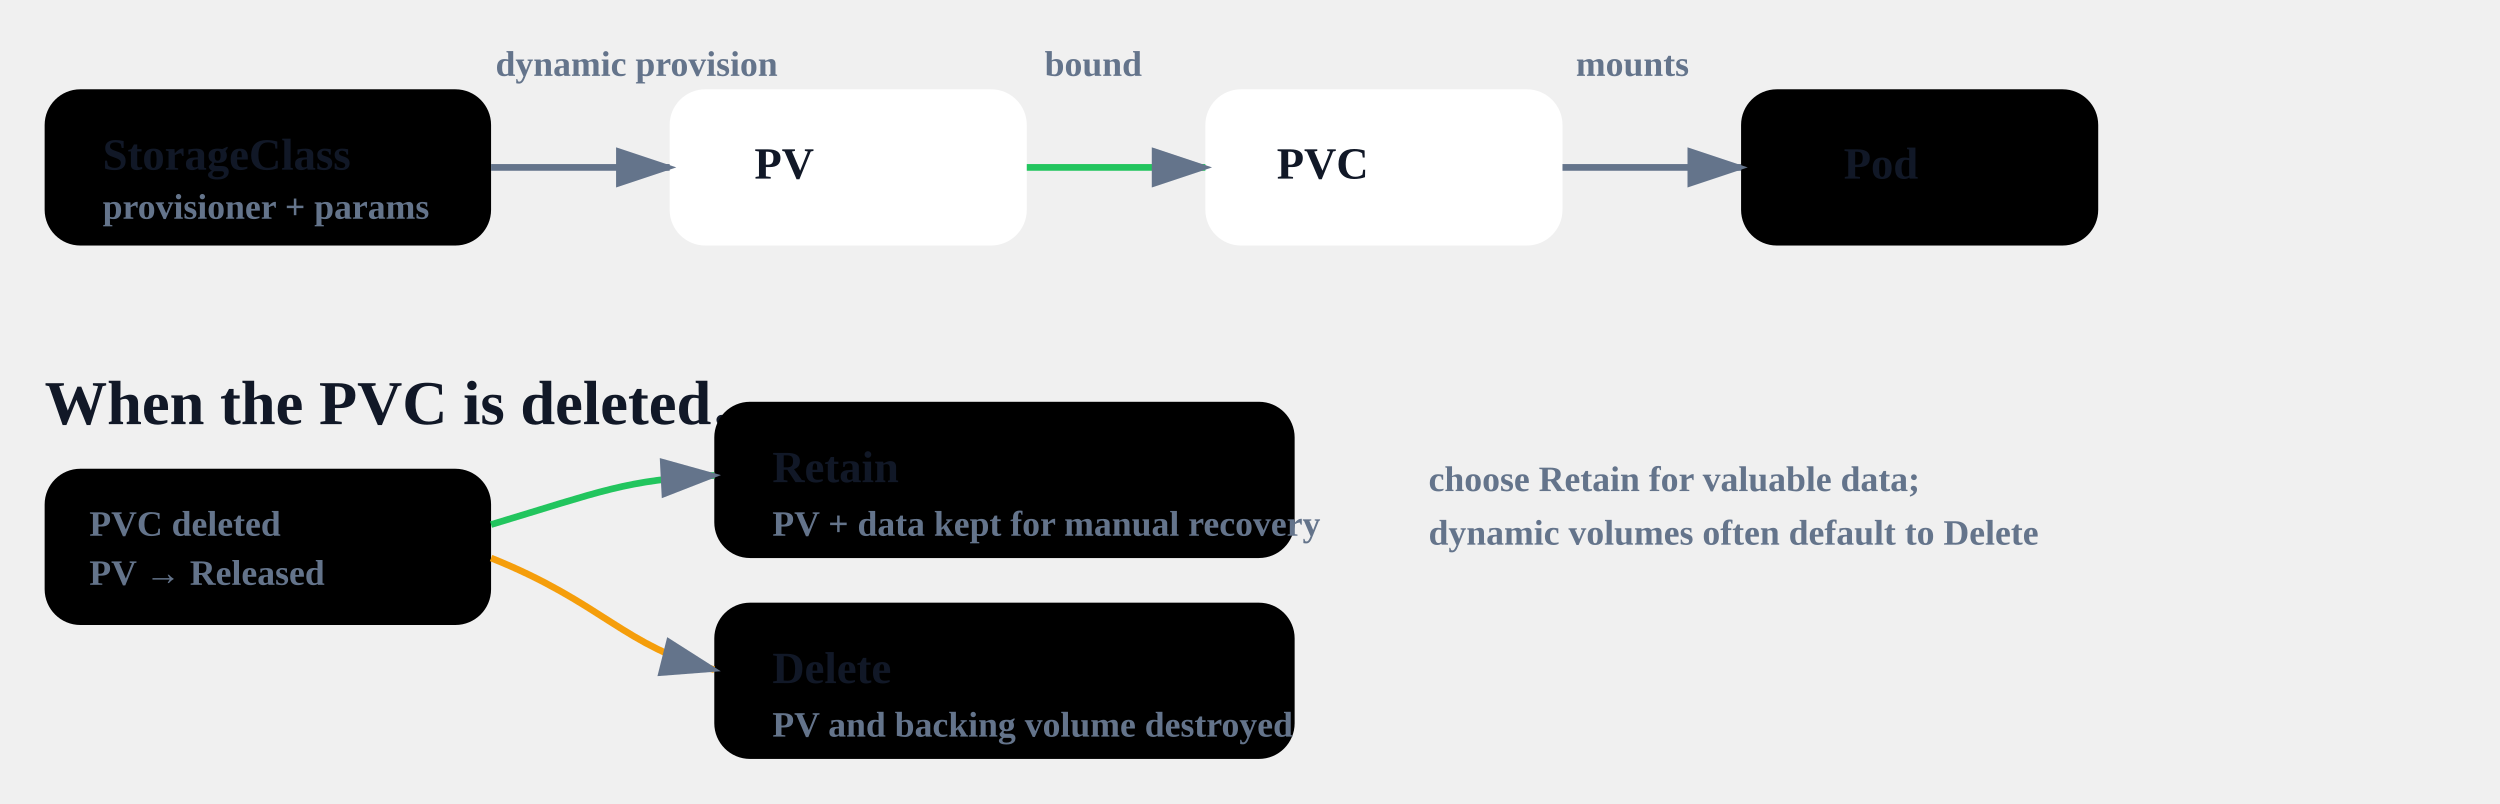
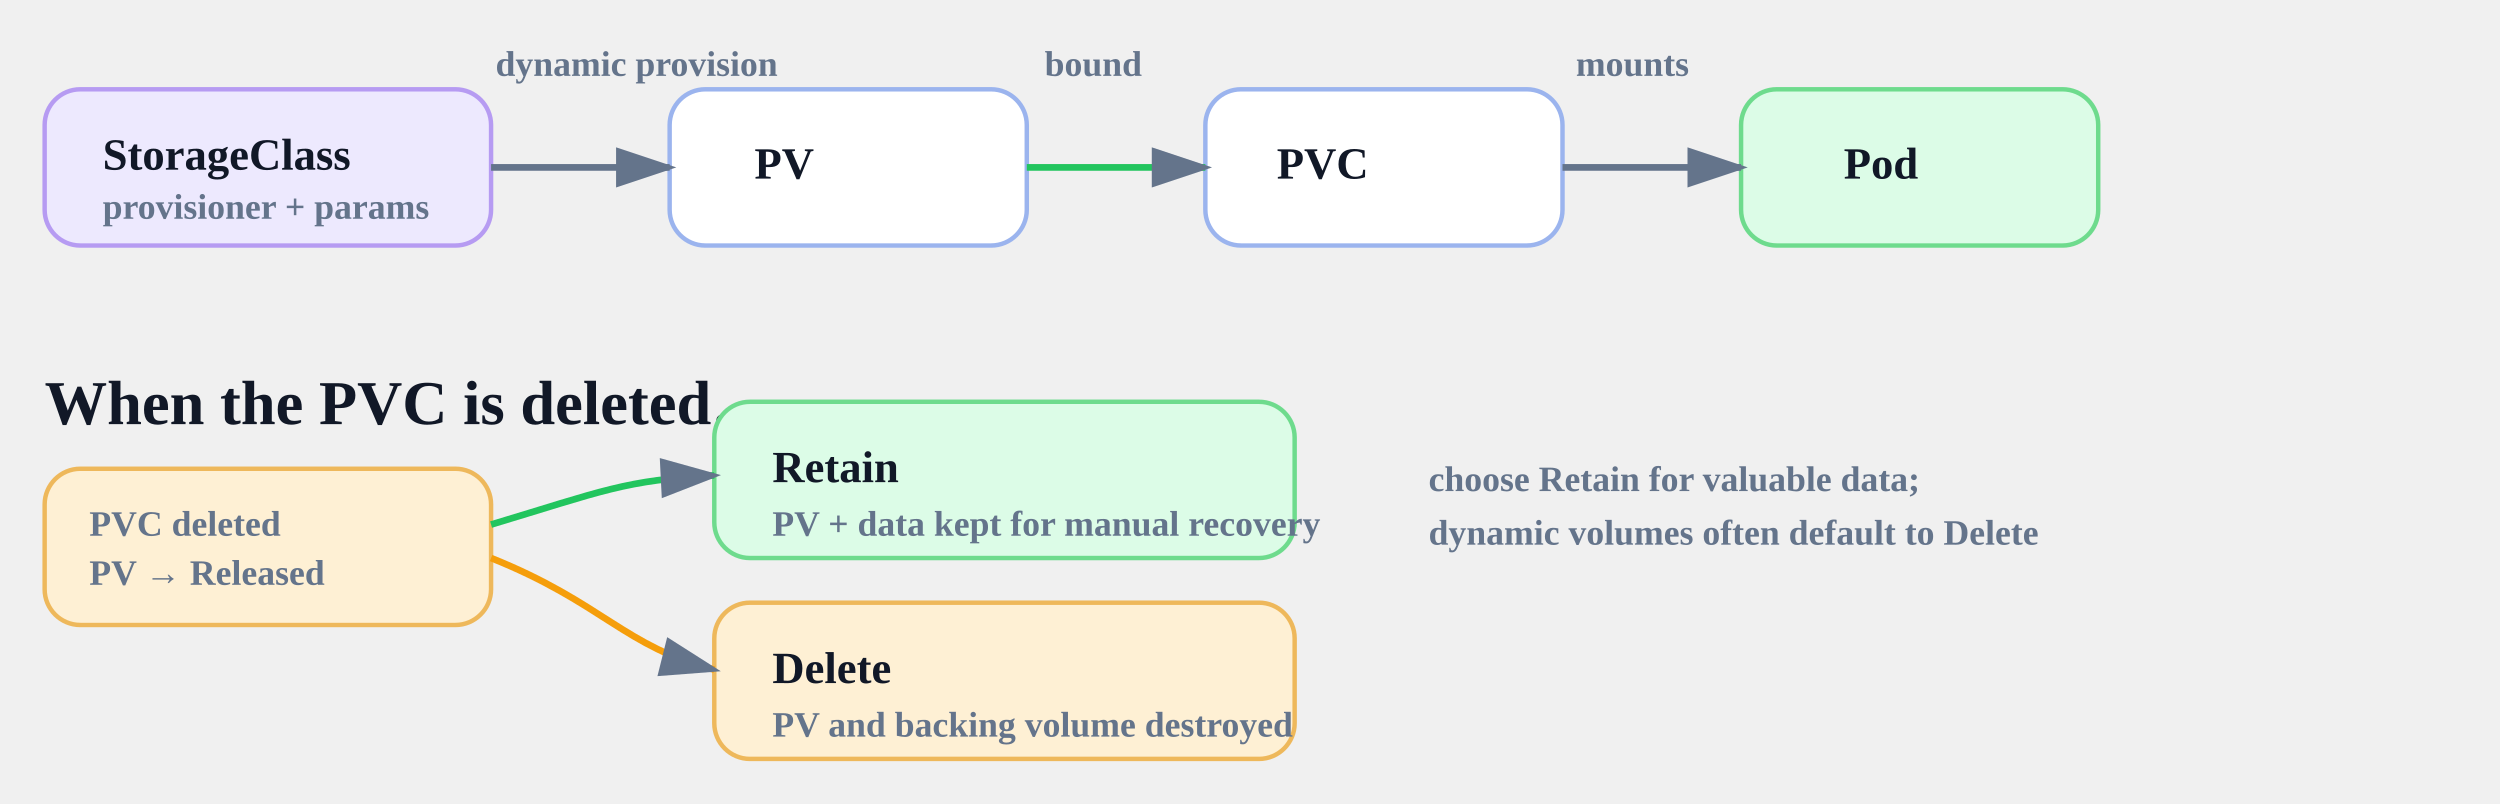
<svg xmlns="http://www.w3.org/2000/svg" aria-label="PV PVC StorageClass binding and reclaim policy" class="diagram" role="img" viewBox="0 0 1120 360">
-   <style>
- .box { fill: color-mix(in srgb, var(--accent, #326ce5) 7%, transparent); stroke: var(--line, #d9e2ef); stroke-width: 2; }
- .worker { fill: color-mix(in srgb, var(--accent-2, #14b8a6) 7%, transparent); }
- .node { fill: var(--paper-solid, #ffffff); stroke: color-mix(in srgb, var(--accent, #326ce5) 45%, var(--line, #d9e2ef)); stroke-width: 2; }
- .api { fill: color-mix(in srgb, var(--accent, #326ce5) 16%, var(--paper-solid, #ffffff)); }
- .etcd { fill: color-mix(in srgb, var(--warn, #f59e0b) 18%, var(--paper-solid, #ffffff)); }
- .pod { fill: color-mix(in srgb, var(--good, #22c55e) 16%, var(--paper-solid, #ffffff)); stroke: color-mix(in srgb, var(--good, #22c55e) 55%, var(--line, #d9e2ef)); stroke-width: 2; }
- .line { fill: none; stroke: var(--muted, #64748b); stroke-width: 3; }
- .dashed { stroke-dasharray: 8 8; }
- .arrow { fill: var(--muted, #64748b); }
- .title { fill: var(--ink, #111827); font-size: 28px; font-weight: 900; }
- .label { fill: var(--ink, #111827); font-size: 20px; font-weight: 800; }
- .tiny { fill: var(--muted, #64748b); font-size: 16px; font-weight: 700; }
- .attract { fill: color-mix(in srgb, var(--good, #22c55e) 16%, var(--paper-solid, #ffffff)); stroke: color-mix(in srgb, var(--good, #22c55e) 55%, var(--line, #d9e2ef)); stroke-width: 2; }
- .repel { fill: color-mix(in srgb, var(--warn, #f59e0b) 18%, var(--paper-solid, #ffffff)); stroke: color-mix(in srgb, var(--warn, #f59e0b) 55%, var(--line, #d9e2ef)); stroke-width: 2; }
- .ctrl { fill: color-mix(in srgb, var(--accent-3, #8b5cf6) 15%, var(--paper-solid, #ffffff)); stroke: color-mix(in srgb, var(--accent-3, #8b5cf6) 50%, var(--line, #d9e2ef)); stroke-width: 2; }
- .ok-line { fill: none; stroke: var(--good, #22c55e); stroke-width: 3; }
- .bad-line { fill: none; stroke: var(--warn, #f59e0b); stroke-width: 3; }
- .ok-arrow { fill: var(--good, #22c55e); }
- .bad-arrow { fill: var(--warn, #f59e0b); }
- .gate { fill: color-mix(in srgb, var(--accent, #326ce5) 12%, var(--paper-solid, #ffffff)); stroke: color-mix(in srgb, var(--accent, #326ce5) 45%, var(--line, #d9e2ef)); stroke-width: 2; }
- .divider { stroke: var(--line, #d9e2ef); stroke-width: 2; }
- </style>
  <defs>
    <marker id="arrowPv" markerHeight="10" markerWidth="10" orient="auto" refX="8" refY="3">
-       <path class="arrow" d="M0,0 L0,6 L9,3 z" />
+       <path class="arrow" d="M0,0 L0,6 L9,3 z" fill="#64748b" />
    </marker>
  </defs>
-   <rect class="ctrl" height="70" rx="16" width="200" x="20" y="40" />
-   <text class="label" x="46" y="76">StorageClass</text>
-   <text class="tiny" x="46" y="98">provisioner + params</text>
-   <rect class="node" height="70" rx="16" width="160" x="300" y="40" />
-   <text class="label" x="338" y="80">PV</text>
-   <rect class="node" height="70" rx="16" width="160" x="540" y="40" />
-   <text class="label" x="572" y="80">PVC</text>
-   <rect class="pod" height="70" rx="16" width="160" x="780" y="40" />
-   <text class="label" x="826" y="80">Pod</text>
-   <path class="line" d="M220 75 H300" marker-end="url(#arrowPv)" />
-   <text class="tiny" x="222" y="34">dynamic provision</text>
-   <path class="ok-line" d="M460 75 H540" marker-end="url(#arrowPv)" />
-   <text class="tiny" x="468" y="34">bound</text>
-   <path class="line" d="M700 75 H780" marker-end="url(#arrowPv)" />
-   <text class="tiny" x="706" y="34">mounts</text>
-   <text class="title" x="20" y="190">When the PVC is deleted…</text>
-   <rect class="repel" height="70" rx="16" width="200" x="20" y="210" />
-   <text class="tiny" x="40" y="240">PVC deleted</text>
-   <text class="tiny" x="40" y="262">PV → Released</text>
-   <rect class="attract" height="70" rx="16" width="260" x="320" y="180" />
-   <text class="label" x="346" y="216">Retain</text>
-   <text class="tiny" x="346" y="240">PV + data kept for manual recovery</text>
-   <rect class="repel" height="70" rx="16" width="260" x="320" y="270" />
-   <text class="label" x="346" y="306">Delete</text>
-   <text class="tiny" x="346" y="330">PV and backing volume destroyed</text>
-   <path class="ok-line" d="M220 235 C270 220 280 215 320 213" marker-end="url(#arrowPv)" />
-   <path class="bad-line" d="M220 250 C270 270 280 290 320 300" marker-end="url(#arrowPv)" />
-   <text class="tiny" x="640" y="220">choose Retain for valuable data;</text>
-   <text class="tiny" x="640" y="244">dynamic volumes often default to Delete</text>
+   <rect class="ctrl" height="70" rx="16" width="200" x="20" y="40" fill="#ede9fe" stroke="#b69bf2" stroke-width="2" />
+   <text class="label" x="46" y="76" fill="#111827" font-size="20" font-weight="800">StorageClass</text>
+   <text class="tiny" x="46" y="98" fill="#64748b" font-size="16" font-weight="700">provisioner + params</text>
+   <rect class="node" height="70" rx="16" width="160" x="300" y="40" fill="#ffffff" stroke="#9bb4ee" stroke-width="2" />
+   <text class="label" x="338" y="80" fill="#111827" font-size="20" font-weight="800">PV</text>
+   <rect class="node" height="70" rx="16" width="160" x="540" y="40" fill="#ffffff" stroke="#9bb4ee" stroke-width="2" />
+   <text class="label" x="572" y="80" fill="#111827" font-size="20" font-weight="800">PVC</text>
+   <rect class="pod" height="70" rx="16" width="160" x="780" y="40" fill="#dcfce7" stroke="#6edb8d" stroke-width="2" />
+   <text class="label" x="826" y="80" fill="#111827" font-size="20" font-weight="800">Pod</text>
+   <path class="line" d="M220 75 H300" marker-end="url(#arrowPv)" fill="none" stroke="#64748b" stroke-width="3" />
+   <text class="tiny" x="222" y="34" fill="#64748b" font-size="16" font-weight="700">dynamic provision</text>
+   <path class="ok-line" d="M460 75 H540" marker-end="url(#arrowPv)" fill="none" stroke="#22c55e" stroke-width="3" />
+   <text class="tiny" x="468" y="34" fill="#64748b" font-size="16" font-weight="700">bound</text>
+   <path class="line" d="M700 75 H780" marker-end="url(#arrowPv)" fill="none" stroke="#64748b" stroke-width="3" />
+   <text class="tiny" x="706" y="34" fill="#64748b" font-size="16" font-weight="700">mounts</text>
+   <text class="title" x="20" y="190" fill="#111827" font-size="28" font-weight="900">When the PVC is deleted…</text>
+   <rect class="repel" height="70" rx="16" width="200" x="20" y="210" fill="#fef0d4" stroke="#eeb85b" stroke-width="2" />
+   <text class="tiny" x="40" y="240" fill="#64748b" font-size="16" font-weight="700">PVC deleted</text>
+   <text class="tiny" x="40" y="262" fill="#64748b" font-size="16" font-weight="700">PV → Released</text>
+   <rect class="attract" height="70" rx="16" width="260" x="320" y="180" fill="#dcfce7" stroke="#6edb8d" stroke-width="2" />
+   <text class="label" x="346" y="216" fill="#111827" font-size="20" font-weight="800">Retain</text>
+   <text class="tiny" x="346" y="240" fill="#64748b" font-size="16" font-weight="700">PV + data kept for manual recovery</text>
+   <rect class="repel" height="70" rx="16" width="260" x="320" y="270" fill="#fef0d4" stroke="#eeb85b" stroke-width="2" />
+   <text class="label" x="346" y="306" fill="#111827" font-size="20" font-weight="800">Delete</text>
+   <text class="tiny" x="346" y="330" fill="#64748b" font-size="16" font-weight="700">PV and backing volume destroyed</text>
+   <path class="ok-line" d="M220 235 C270 220 280 215 320 213" marker-end="url(#arrowPv)" fill="none" stroke="#22c55e" stroke-width="3" />
+   <path class="bad-line" d="M220 250 C270 270 280 290 320 300" marker-end="url(#arrowPv)" fill="none" stroke="#f59e0b" stroke-width="3" />
+   <text class="tiny" x="640" y="220" fill="#64748b" font-size="16" font-weight="700">choose Retain for valuable data;</text>
+   <text class="tiny" x="640" y="244" fill="#64748b" font-size="16" font-weight="700">dynamic volumes often default to Delete</text>
</svg>
